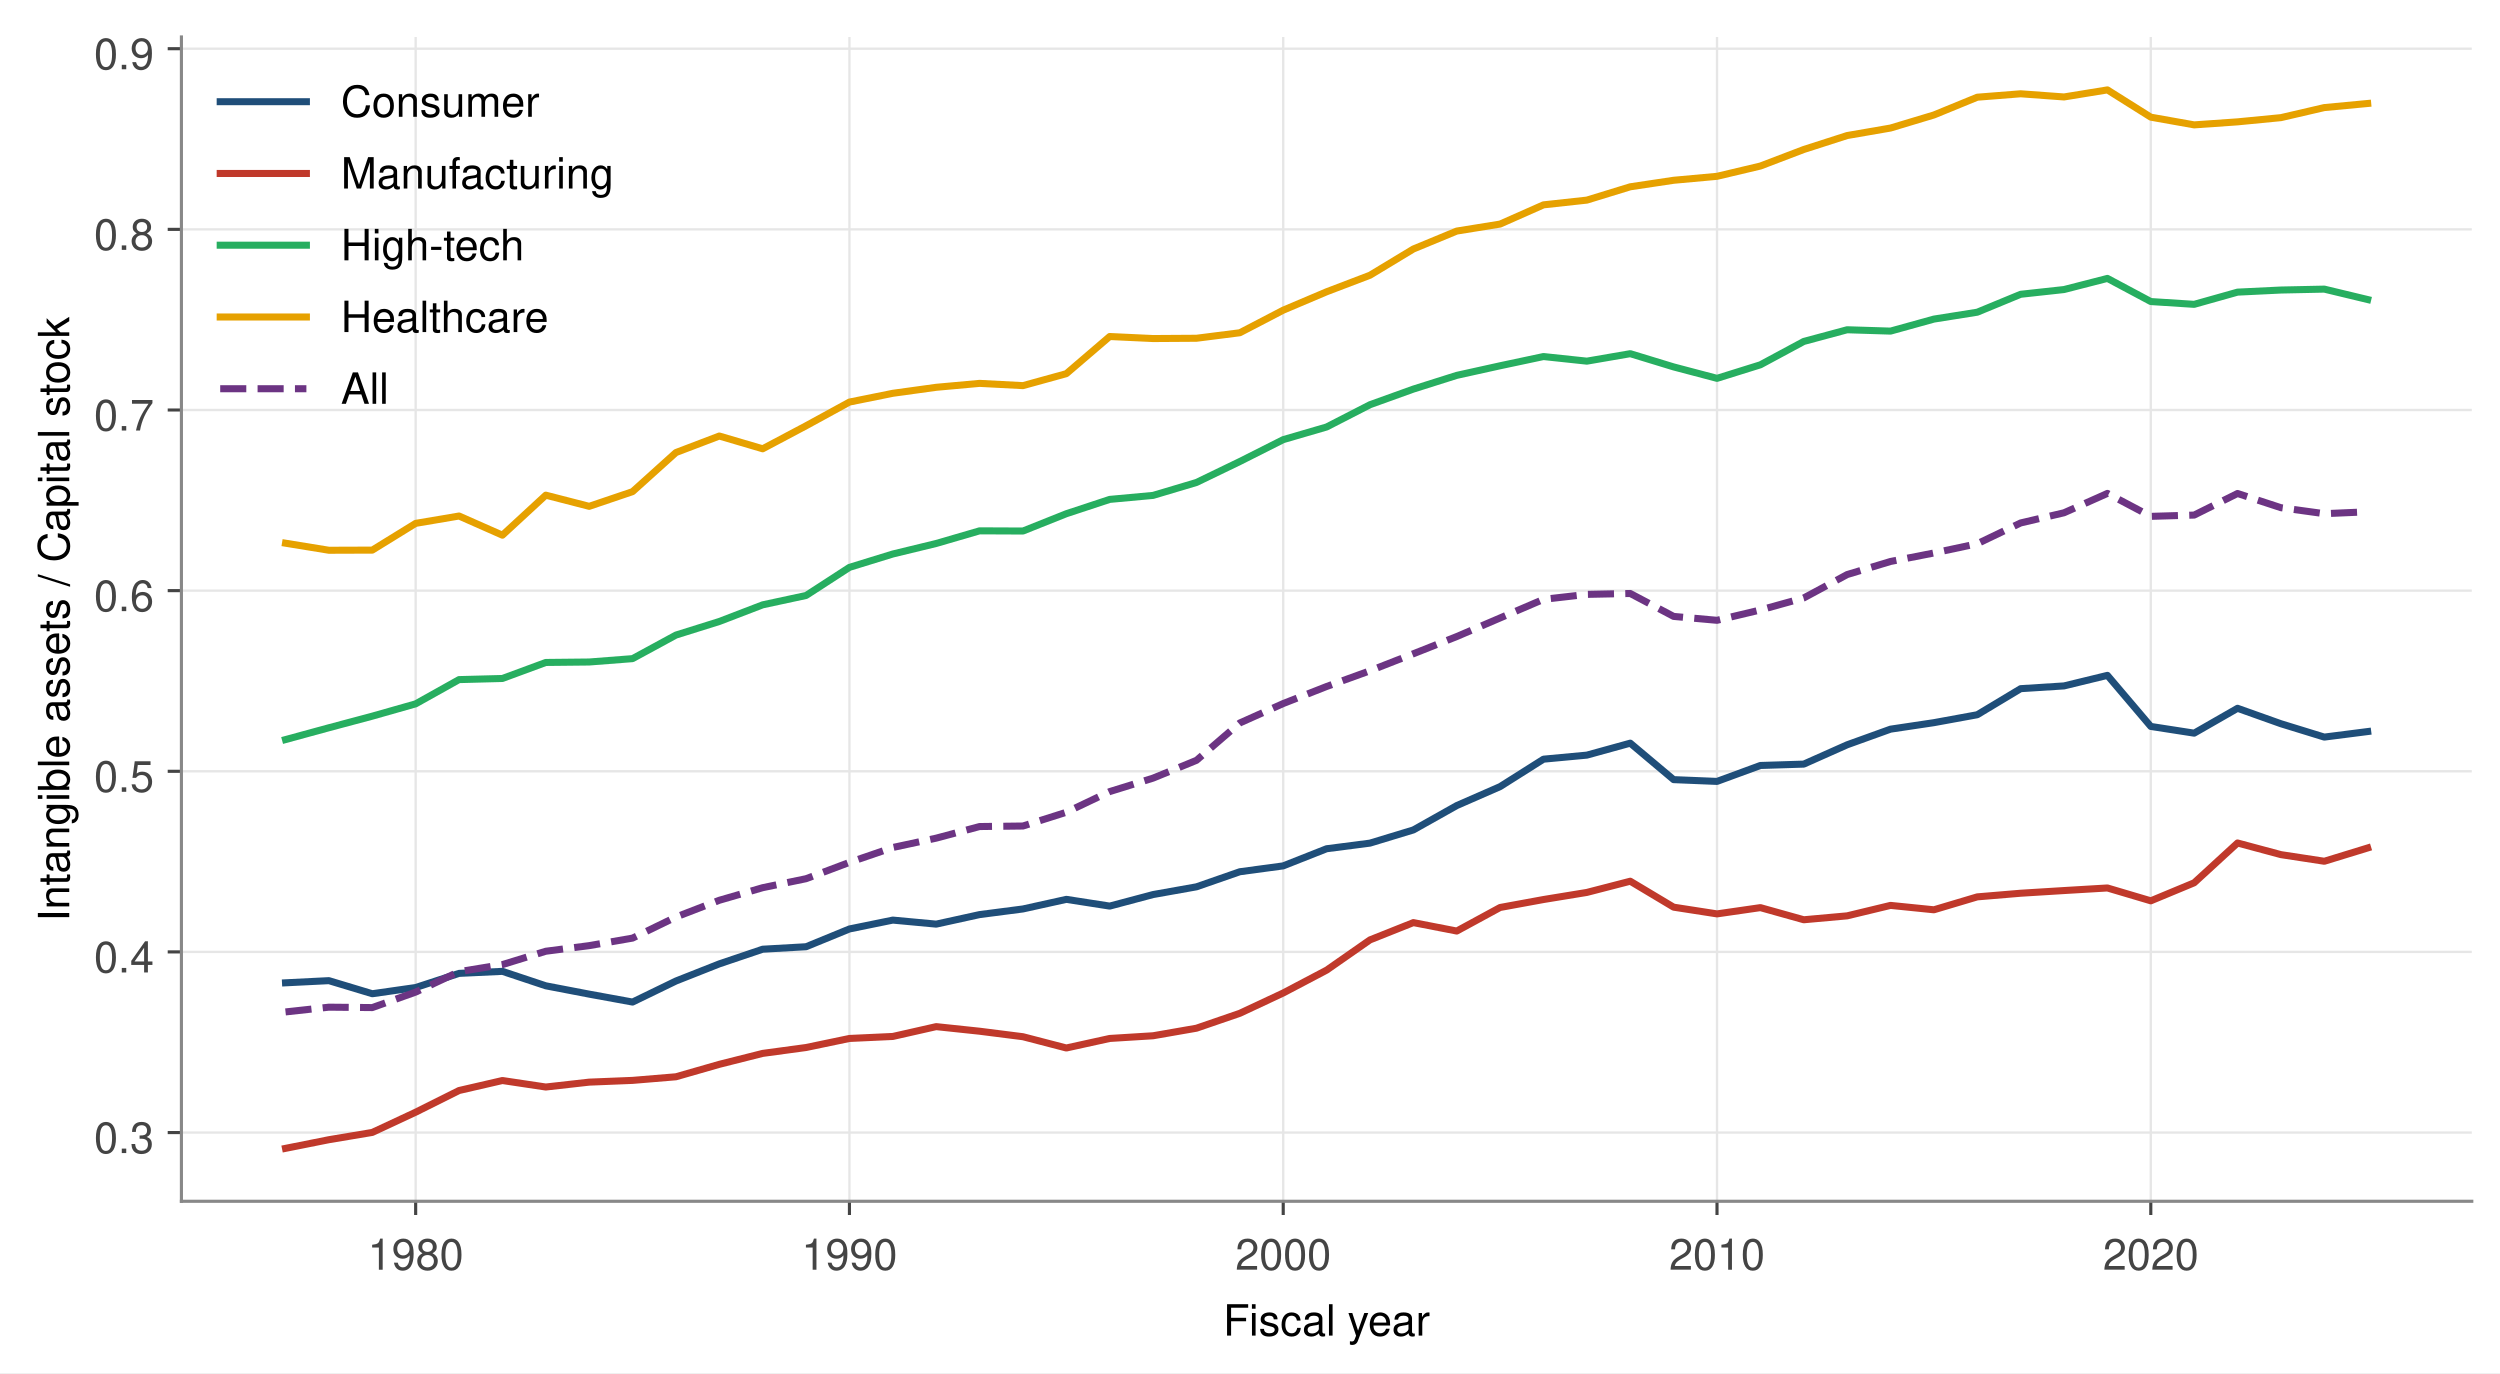
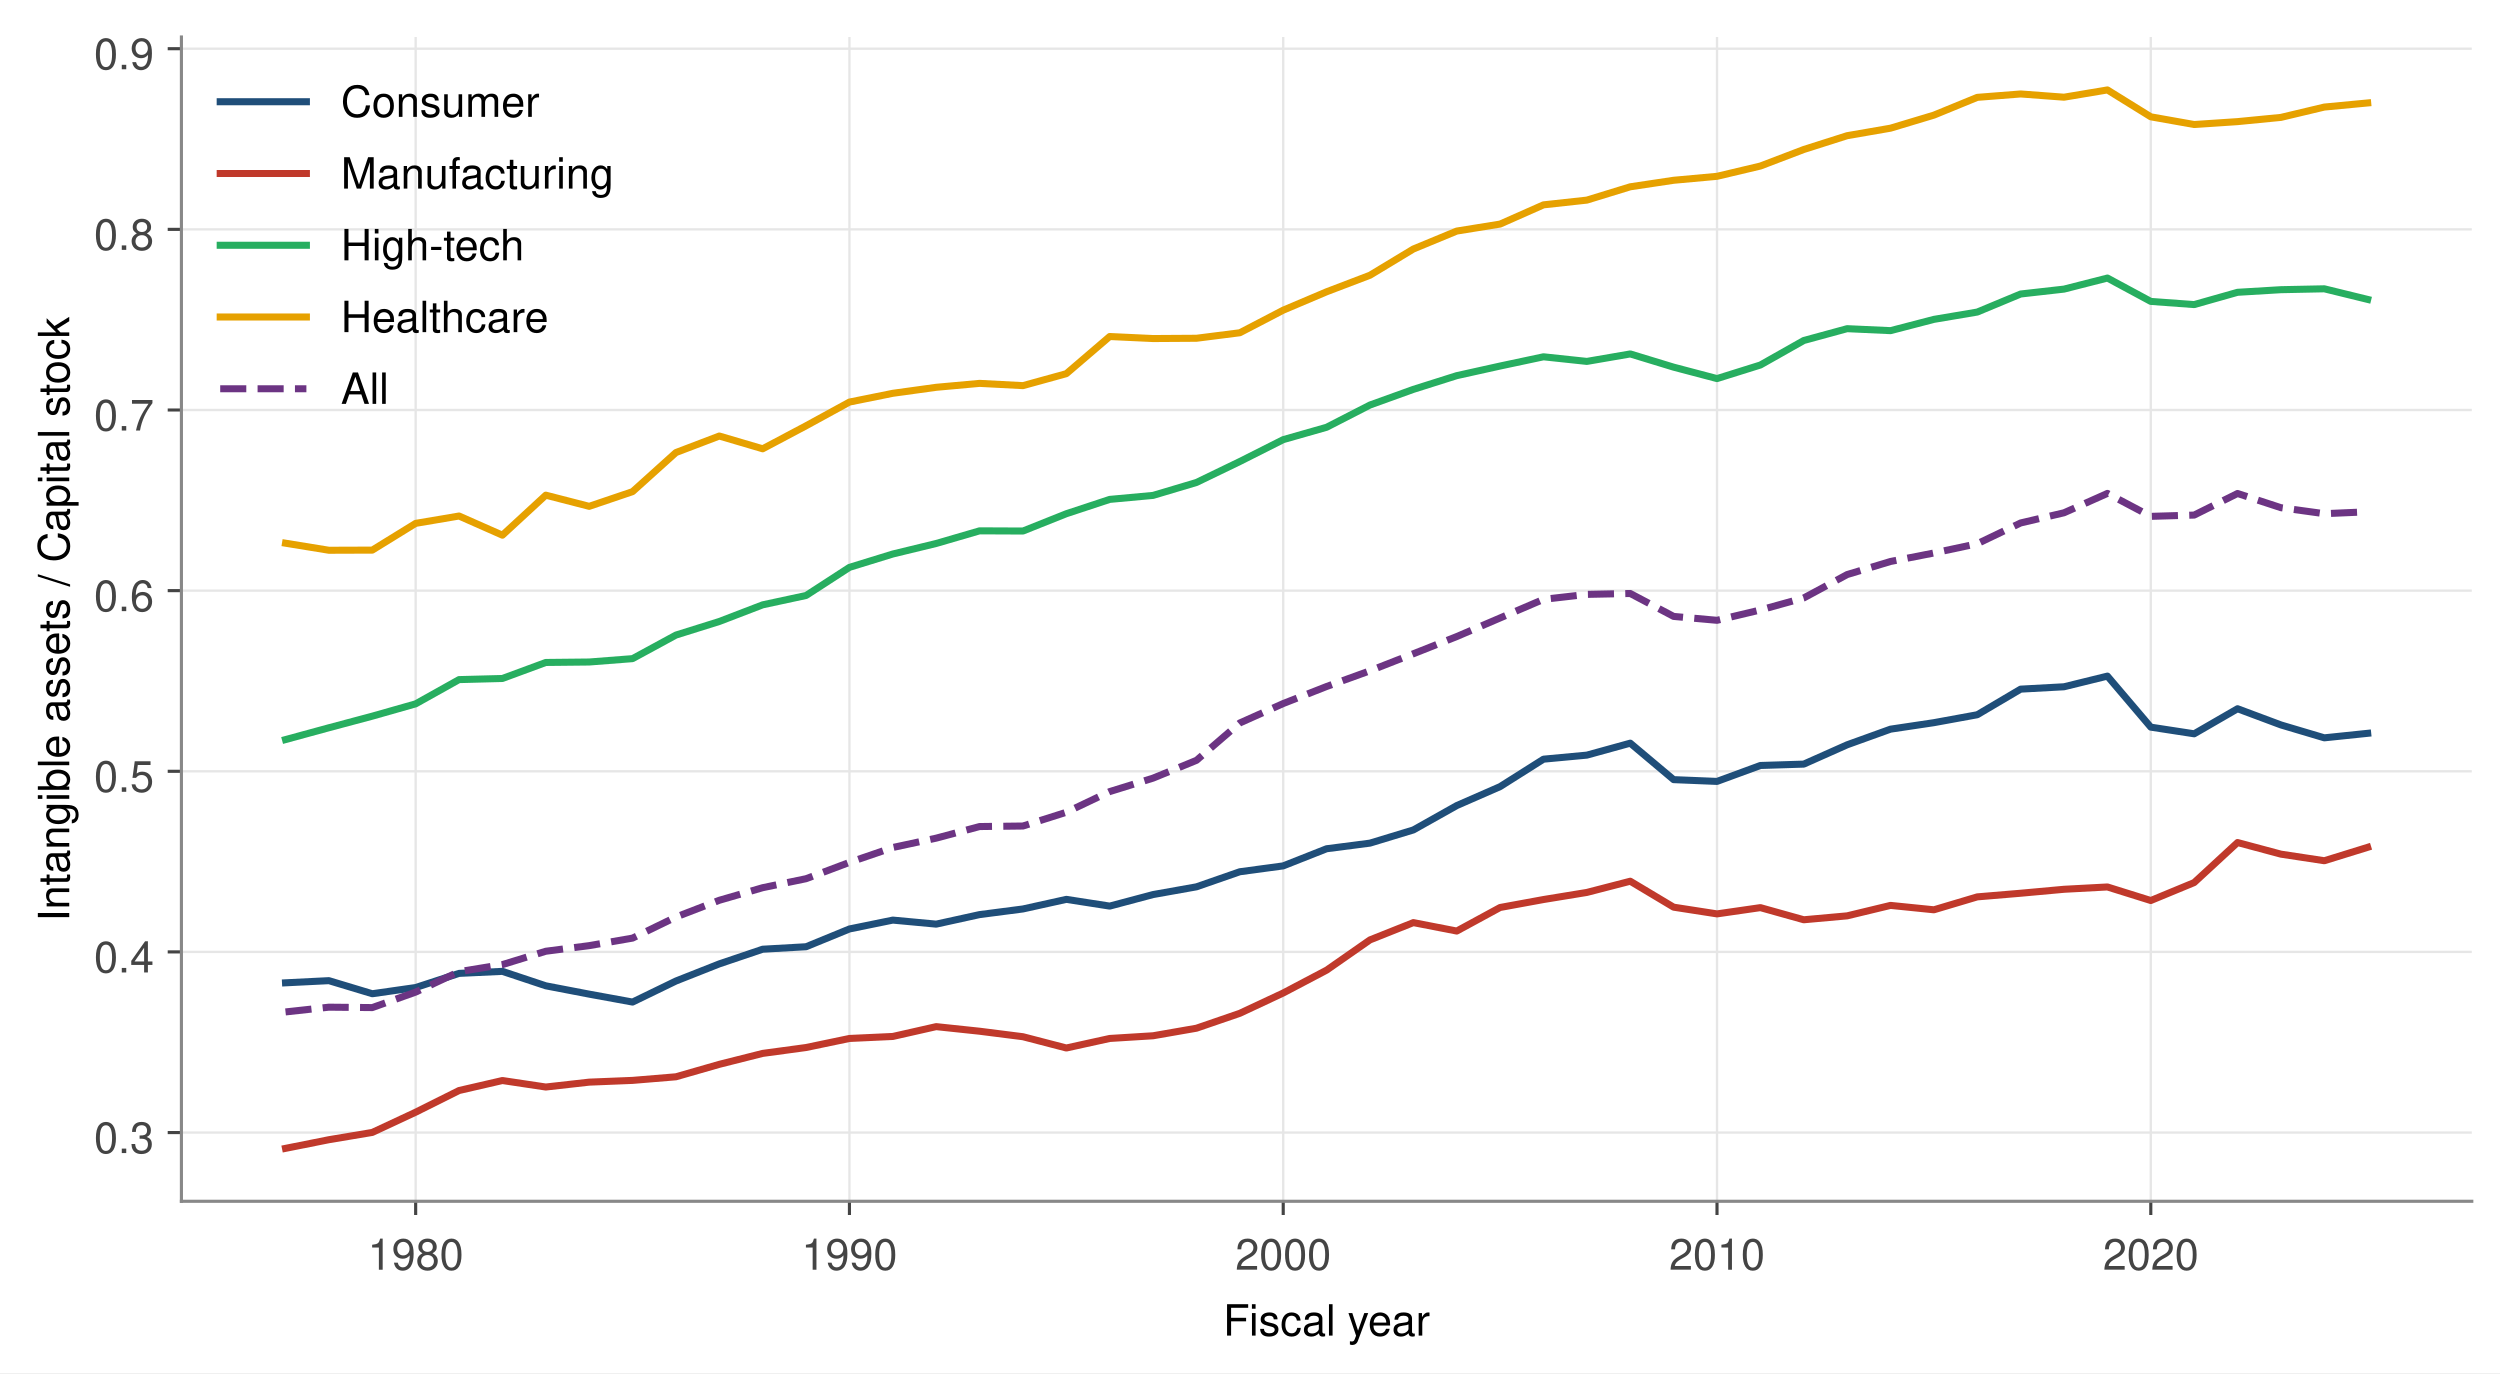
- <svg xmlns="http://www.w3.org/2000/svg" xmlns:xlink="http://www.w3.org/1999/xlink" width="638.088pt" height="350.438pt" viewBox="0 0 638.088 350.438" version="1.1">
+ <svg xmlns="http://www.w3.org/2000/svg" xmlns:xlink="http://www.w3.org/1999/xlink" width="638.088pt" height="350.439pt" viewBox="0 0 638.088 350.439" version="1.1">
  <defs>
    <style type="text/css">*{stroke-linejoin: round; stroke-linecap: butt}</style>
  </defs>
  <g id="figure_1">
    <g id="patch_1">
-       <path d="M 0 350.438  L 638.088 350.438  L 638.088 0  L 0 0  z " style="fill: #ffffff" />
+       <path d="M 0 350.439  L 638.088 350.439  L 638.088 0  L 0 0  z " style="fill: #ffffff" />
    </g>
    <g id="axes_1">
      <g id="patch_2">
-         <path d="M 46.303 306.608  L 630.888 306.608  L 630.888 9.436  L 46.303 9.436  z " style="fill: #ffffff" />
+         <path d="M 46.303 306.609  L 630.888 306.609  L 630.888 9.446  L 46.303 9.446  z " style="fill: #ffffff" />
      </g>
      <g id="matplotlib.axis_1">
        <g id="xtick_1">
          <g id="line2d_1">
-             <path d="M 106.09 306.608  L 106.09 9.436  " clip-path="url(#p134977a40e)" style="fill: none; stroke: #e6e6e6; stroke-width: 0.6; stroke-linecap: square" />
+             <path d="M 106.09 306.609  L 106.09 9.446  " clip-path="url(#p6c69c53b8c)" style="fill: none; stroke: #e6e6e6; stroke-width: 0.6; stroke-linecap: square" />
          </g>
          <g id="line2d_2">
            <defs>
-               <path id="m51ae346270" d="M 0 0  L 0 3.5  " style="stroke: #444444; stroke-width: 0.8" />
+               <path id="md6ad26faa3" d="M 0 0  L 0 3.5  " style="stroke: #444444; stroke-width: 0.8" />
            </defs>
            <g>
-               <use xlink:href="#m51ae346270" x="106.09" y="306.608" style="fill: #444444; stroke: #444444; stroke-width: 0.8" />
+               <use xlink:href="#md6ad26faa3" x="106.09" y="306.609" style="fill: #444444; stroke: #444444; stroke-width: 0.8" />
            </g>
          </g>
          <g id="text_1">
-             <text style="font-size: 11px; font-family: 'Helvetica Neue', 'Helvetica', 'Arial', 'DejaVu Sans', sans-serif; text-anchor: middle; fill: #444444" x="106.09" y="324.08" transform="rotate(-0 106.0904 324.0804)">1980</text>
+             <text style="font-size: 11px; font-family: 'Helvetica Neue', 'Helvetica', 'Arial', 'DejaVu Sans', sans-serif; text-anchor: middle; fill: #444444" x="106.09" y="324.081" transform="rotate(-0 106.0904 324.0811)">1980</text>
          </g>
        </g>
        <g id="xtick_2">
          <g id="line2d_3">
-             <path d="M 216.807 306.608  L 216.807 9.436  " clip-path="url(#p134977a40e)" style="fill: none; stroke: #e6e6e6; stroke-width: 0.6; stroke-linecap: square" />
+             <path d="M 216.807 306.609  L 216.807 9.446  " clip-path="url(#p6c69c53b8c)" style="fill: none; stroke: #e6e6e6; stroke-width: 0.6; stroke-linecap: square" />
          </g>
          <g id="line2d_4">
            <g>
-               <use xlink:href="#m51ae346270" x="216.807" y="306.608" style="fill: #444444; stroke: #444444; stroke-width: 0.8" />
+               <use xlink:href="#md6ad26faa3" x="216.807" y="306.609" style="fill: #444444; stroke: #444444; stroke-width: 0.8" />
            </g>
          </g>
          <g id="text_2">
-             <text style="font-size: 11px; font-family: 'Helvetica Neue', 'Helvetica', 'Arial', 'DejaVu Sans', sans-serif; text-anchor: middle; fill: #444444" x="216.807" y="324.08" transform="rotate(-0 216.8072 324.0804)">1990</text>
+             <text style="font-size: 11px; font-family: 'Helvetica Neue', 'Helvetica', 'Arial', 'DejaVu Sans', sans-serif; text-anchor: middle; fill: #444444" x="216.807" y="324.081" transform="rotate(-0 216.8072 324.0811)">1990</text>
          </g>
        </g>
        <g id="xtick_3">
          <g id="line2d_5">
-             <path d="M 327.524 306.608  L 327.524 9.436  " clip-path="url(#p134977a40e)" style="fill: none; stroke: #e6e6e6; stroke-width: 0.6; stroke-linecap: square" />
+             <path d="M 327.524 306.609  L 327.524 9.446  " clip-path="url(#p6c69c53b8c)" style="fill: none; stroke: #e6e6e6; stroke-width: 0.6; stroke-linecap: square" />
          </g>
          <g id="line2d_6">
            <g>
-               <use xlink:href="#m51ae346270" x="327.524" y="306.608" style="fill: #444444; stroke: #444444; stroke-width: 0.8" />
+               <use xlink:href="#md6ad26faa3" x="327.524" y="306.609" style="fill: #444444; stroke: #444444; stroke-width: 0.8" />
            </g>
          </g>
          <g id="text_3">
-             <text style="font-size: 11px; font-family: 'Helvetica Neue', 'Helvetica', 'Arial', 'DejaVu Sans', sans-serif; text-anchor: middle; fill: #444444" x="327.524" y="324.08" transform="rotate(-0 327.5241 324.0804)">2000</text>
+             <text style="font-size: 11px; font-family: 'Helvetica Neue', 'Helvetica', 'Arial', 'DejaVu Sans', sans-serif; text-anchor: middle; fill: #444444" x="327.524" y="324.081" transform="rotate(-0 327.5241 324.0811)">2000</text>
          </g>
        </g>
        <g id="xtick_4">
          <g id="line2d_7">
-             <path d="M 438.241 306.608  L 438.241 9.436  " clip-path="url(#p134977a40e)" style="fill: none; stroke: #e6e6e6; stroke-width: 0.6; stroke-linecap: square" />
+             <path d="M 438.241 306.609  L 438.241 9.446  " clip-path="url(#p6c69c53b8c)" style="fill: none; stroke: #e6e6e6; stroke-width: 0.6; stroke-linecap: square" />
          </g>
          <g id="line2d_8">
            <g>
-               <use xlink:href="#m51ae346270" x="438.241" y="306.608" style="fill: #444444; stroke: #444444; stroke-width: 0.8" />
+               <use xlink:href="#md6ad26faa3" x="438.241" y="306.609" style="fill: #444444; stroke: #444444; stroke-width: 0.8" />
            </g>
          </g>
          <g id="text_4">
-             <text style="font-size: 11px; font-family: 'Helvetica Neue', 'Helvetica', 'Arial', 'DejaVu Sans', sans-serif; text-anchor: middle; fill: #444444" x="438.241" y="324.08" transform="rotate(-0 438.241 324.0804)">2010</text>
+             <text style="font-size: 11px; font-family: 'Helvetica Neue', 'Helvetica', 'Arial', 'DejaVu Sans', sans-serif; text-anchor: middle; fill: #444444" x="438.241" y="324.081" transform="rotate(-0 438.241 324.0811)">2010</text>
          </g>
        </g>
        <g id="xtick_5">
          <g id="line2d_9">
-             <path d="M 548.958 306.608  L 548.958 9.436  " clip-path="url(#p134977a40e)" style="fill: none; stroke: #e6e6e6; stroke-width: 0.6; stroke-linecap: square" />
+             <path d="M 548.958 306.609  L 548.958 9.446  " clip-path="url(#p6c69c53b8c)" style="fill: none; stroke: #e6e6e6; stroke-width: 0.6; stroke-linecap: square" />
          </g>
          <g id="line2d_10">
            <g>
-               <use xlink:href="#m51ae346270" x="548.958" y="306.608" style="fill: #444444; stroke: #444444; stroke-width: 0.8" />
+               <use xlink:href="#md6ad26faa3" x="548.958" y="306.609" style="fill: #444444; stroke: #444444; stroke-width: 0.8" />
            </g>
          </g>
          <g id="text_5">
-             <text style="font-size: 11px; font-family: 'Helvetica Neue', 'Helvetica', 'Arial', 'DejaVu Sans', sans-serif; text-anchor: middle; fill: #444444" x="548.958" y="324.08" transform="rotate(-0 548.9578 324.0804)">2020</text>
+             <text style="font-size: 11px; font-family: 'Helvetica Neue', 'Helvetica', 'Arial', 'DejaVu Sans', sans-serif; text-anchor: middle; fill: #444444" x="548.958" y="324.081" transform="rotate(-0 548.9578 324.0811)">2020</text>
          </g>
        </g>
        <g id="text_6">
-           <text style="font-size: 11px; font-family: 'Helvetica Neue', 'Helvetica', 'Arial', 'DejaVu Sans', sans-serif; text-anchor: middle" x="338.596" y="340.895" transform="rotate(-0 338.5958 340.8954)">Fiscal year</text>
+           <text style="font-size: 11px; font-family: 'Helvetica Neue', 'Helvetica', 'Arial', 'DejaVu Sans', sans-serif; text-anchor: middle" x="338.596" y="340.896" transform="rotate(-0 338.5958 340.8961)">Fiscal year</text>
        </g>
      </g>
      <g id="matplotlib.axis_2">
        <g id="ytick_1">
          <g id="line2d_11">
-             <path d="M 46.303 289.066  L 630.888 289.066  " clip-path="url(#p134977a40e)" style="fill: none; stroke: #e6e6e6; stroke-width: 0.6; stroke-linecap: square" />
+             <path d="M 46.303 289.067  L 630.888 289.067  " clip-path="url(#p6c69c53b8c)" style="fill: none; stroke: #e6e6e6; stroke-width: 0.6; stroke-linecap: square" />
          </g>
          <g id="line2d_12">
            <defs>
-               <path id="m3a5a5f87a1" d="M 0 0  L -3.5 0  " style="stroke: #444444; stroke-width: 0.8" />
+               <path id="m5e595051dc" d="M 0 0  L -3.5 0  " style="stroke: #444444; stroke-width: 0.8" />
            </defs>
            <g>
-               <use xlink:href="#m3a5a5f87a1" x="46.303" y="289.066" style="fill: #444444; stroke: #444444; stroke-width: 0.8" />
+               <use xlink:href="#m5e595051dc" x="46.303" y="289.067" style="fill: #444444; stroke: #444444; stroke-width: 0.8" />
            </g>
          </g>
          <g id="text_7">
-             <text style="font-size: 11px; font-family: 'Helvetica Neue', 'Helvetica', 'Arial', 'DejaVu Sans', sans-serif; text-anchor: end; fill: #444444" x="39.303" y="294.302" transform="rotate(-0 39.30328 294.3022)">0.3</text>
+             <text style="font-size: 11px; font-family: 'Helvetica Neue', 'Helvetica', 'Arial', 'DejaVu Sans', sans-serif; text-anchor: end; fill: #444444" x="39.303" y="294.303" transform="rotate(-0 39.30328 294.3033)">0.3</text>
          </g>
        </g>
        <g id="ytick_2">
          <g id="line2d_13">
-             <path d="M 46.303 242.961  L 630.888 242.961  " clip-path="url(#p134977a40e)" style="fill: none; stroke: #e6e6e6; stroke-width: 0.6; stroke-linecap: square" />
+             <path d="M 46.303 242.962  L 630.888 242.962  " clip-path="url(#p6c69c53b8c)" style="fill: none; stroke: #e6e6e6; stroke-width: 0.6; stroke-linecap: square" />
          </g>
          <g id="line2d_14">
            <g>
-               <use xlink:href="#m3a5a5f87a1" x="46.303" y="242.961" style="fill: #444444; stroke: #444444; stroke-width: 0.8" />
+               <use xlink:href="#m5e595051dc" x="46.303" y="242.962" style="fill: #444444; stroke: #444444; stroke-width: 0.8" />
            </g>
          </g>
          <g id="text_8">
-             <text style="font-size: 11px; font-family: 'Helvetica Neue', 'Helvetica', 'Arial', 'DejaVu Sans', sans-serif; text-anchor: end; fill: #444444" x="39.303" y="248.197" transform="rotate(-0 39.30328 248.1972)">0.4</text>
+             <text style="font-size: 11px; font-family: 'Helvetica Neue', 'Helvetica', 'Arial', 'DejaVu Sans', sans-serif; text-anchor: end; fill: #444444" x="39.303" y="248.198" transform="rotate(-0 39.30328 248.1981)">0.4</text>
          </g>
        </g>
        <g id="ytick_3">
          <g id="line2d_15">
-             <path d="M 46.303 196.856  L 630.888 196.856  " clip-path="url(#p134977a40e)" style="fill: none; stroke: #e6e6e6; stroke-width: 0.6; stroke-linecap: square" />
+             <path d="M 46.303 196.857  L 630.888 196.857  " clip-path="url(#p6c69c53b8c)" style="fill: none; stroke: #e6e6e6; stroke-width: 0.6; stroke-linecap: square" />
          </g>
          <g id="line2d_16">
            <g>
-               <use xlink:href="#m3a5a5f87a1" x="46.303" y="196.856" style="fill: #444444; stroke: #444444; stroke-width: 0.8" />
+               <use xlink:href="#m5e595051dc" x="46.303" y="196.857" style="fill: #444444; stroke: #444444; stroke-width: 0.8" />
            </g>
          </g>
          <g id="text_9">
-             <text style="font-size: 11px; font-family: 'Helvetica Neue', 'Helvetica', 'Arial', 'DejaVu Sans', sans-serif; text-anchor: end; fill: #444444" x="39.303" y="202.092" transform="rotate(-0 39.30328 202.0921)">0.5</text>
+             <text style="font-size: 11px; font-family: 'Helvetica Neue', 'Helvetica', 'Arial', 'DejaVu Sans', sans-serif; text-anchor: end; fill: #444444" x="39.303" y="202.093" transform="rotate(-0 39.30328 202.0929)">0.5</text>
          </g>
        </g>
        <g id="ytick_4">
          <g id="line2d_17">
-             <path d="M 46.303 150.751  L 630.888 150.751  " clip-path="url(#p134977a40e)" style="fill: none; stroke: #e6e6e6; stroke-width: 0.6; stroke-linecap: square" />
+             <path d="M 46.303 150.752  L 630.888 150.752  " clip-path="url(#p6c69c53b8c)" style="fill: none; stroke: #e6e6e6; stroke-width: 0.6; stroke-linecap: square" />
          </g>
          <g id="line2d_18">
            <g>
-               <use xlink:href="#m3a5a5f87a1" x="46.303" y="150.751" style="fill: #444444; stroke: #444444; stroke-width: 0.8" />
+               <use xlink:href="#m5e595051dc" x="46.303" y="150.752" style="fill: #444444; stroke: #444444; stroke-width: 0.8" />
            </g>
          </g>
          <g id="text_10">
-             <text style="font-size: 11px; font-family: 'Helvetica Neue', 'Helvetica', 'Arial', 'DejaVu Sans', sans-serif; text-anchor: end; fill: #444444" x="39.303" y="155.987" transform="rotate(-0 39.30328 155.9871)">0.6</text>
+             <text style="font-size: 11px; font-family: 'Helvetica Neue', 'Helvetica', 'Arial', 'DejaVu Sans', sans-serif; text-anchor: end; fill: #444444" x="39.303" y="155.988" transform="rotate(-0 39.30328 155.9876)">0.6</text>
          </g>
        </g>
        <g id="ytick_5">
          <g id="line2d_19">
-             <path d="M 46.303 104.646  L 630.888 104.646  " clip-path="url(#p134977a40e)" style="fill: none; stroke: #e6e6e6; stroke-width: 0.6; stroke-linecap: square" />
+             <path d="M 46.303 104.646  L 630.888 104.646  " clip-path="url(#p6c69c53b8c)" style="fill: none; stroke: #e6e6e6; stroke-width: 0.6; stroke-linecap: square" />
          </g>
          <g id="line2d_20">
            <g>
-               <use xlink:href="#m3a5a5f87a1" x="46.303" y="104.646" style="fill: #444444; stroke: #444444; stroke-width: 0.8" />
+               <use xlink:href="#m5e595051dc" x="46.303" y="104.646" style="fill: #444444; stroke: #444444; stroke-width: 0.8" />
            </g>
          </g>
          <g id="text_11">
-             <text style="font-size: 11px; font-family: 'Helvetica Neue', 'Helvetica', 'Arial', 'DejaVu Sans', sans-serif; text-anchor: end; fill: #444444" x="39.303" y="109.882" transform="rotate(-0 39.30328 109.8821)">0.7</text>
+             <text style="font-size: 11px; font-family: 'Helvetica Neue', 'Helvetica', 'Arial', 'DejaVu Sans', sans-serif; text-anchor: end; fill: #444444" x="39.303" y="109.882" transform="rotate(-0 39.30328 109.8824)">0.7</text>
          </g>
        </g>
        <g id="ytick_6">
          <g id="line2d_21">
-             <path d="M 46.303 58.541  L 630.888 58.541  " clip-path="url(#p134977a40e)" style="fill: none; stroke: #e6e6e6; stroke-width: 0.6; stroke-linecap: square" />
+             <path d="M 46.303 58.541  L 630.888 58.541  " clip-path="url(#p6c69c53b8c)" style="fill: none; stroke: #e6e6e6; stroke-width: 0.6; stroke-linecap: square" />
          </g>
          <g id="line2d_22">
            <g>
-               <use xlink:href="#m3a5a5f87a1" x="46.303" y="58.541" style="fill: #444444; stroke: #444444; stroke-width: 0.8" />
+               <use xlink:href="#m5e595051dc" x="46.303" y="58.541" style="fill: #444444; stroke: #444444; stroke-width: 0.8" />
            </g>
          </g>
          <g id="text_12">
-             <text style="font-size: 11px; font-family: 'Helvetica Neue', 'Helvetica', 'Arial', 'DejaVu Sans', sans-serif; text-anchor: end; fill: #444444" x="39.303" y="63.777" transform="rotate(-0 39.30328 63.77703)">0.8</text>
+             <text style="font-size: 11px; font-family: 'Helvetica Neue', 'Helvetica', 'Arial', 'DejaVu Sans', sans-serif; text-anchor: end; fill: #444444" x="39.303" y="63.777" transform="rotate(-0 39.30328 63.77721)">0.8</text>
          </g>
        </g>
        <g id="ytick_7">
          <g id="line2d_23">
-             <path d="M 46.303 12.436  L 630.888 12.436  " clip-path="url(#p134977a40e)" style="fill: none; stroke: #e6e6e6; stroke-width: 0.6; stroke-linecap: square" />
+             <path d="M 46.303 12.436  L 630.888 12.436  " clip-path="url(#p6c69c53b8c)" style="fill: none; stroke: #e6e6e6; stroke-width: 0.6; stroke-linecap: square" />
          </g>
          <g id="line2d_24">
            <g>
-               <use xlink:href="#m3a5a5f87a1" x="46.303" y="12.436" style="fill: #444444; stroke: #444444; stroke-width: 0.8" />
+               <use xlink:href="#m5e595051dc" x="46.303" y="12.436" style="fill: #444444; stroke: #444444; stroke-width: 0.8" />
            </g>
          </g>
          <g id="text_13">
            <text style="font-size: 11px; font-family: 'Helvetica Neue', 'Helvetica', 'Arial', 'DejaVu Sans', sans-serif; text-anchor: end; fill: #444444" x="39.303" y="17.672" transform="rotate(-0 39.30328 17.672)">0.9</text>
          </g>
        </g>
        <g id="text_14">
-           <text style="font-size: 11px; font-family: 'Helvetica Neue', 'Helvetica', 'Arial', 'DejaVu Sans', sans-serif; text-anchor: middle" x="17.672" y="158.022" transform="rotate(-90 17.672 158.0222)">Intangible assets / Capital stock</text>
+           <text style="font-size: 11px; font-family: 'Helvetica Neue', 'Helvetica', 'Arial', 'DejaVu Sans', sans-serif; text-anchor: middle" x="17.672" y="158.027" transform="rotate(-90 17.672 158.0273)">Intangible assets / Capital stock</text>
        </g>
      </g>
      <g id="line2d_25">
-         <path d="M 72.875 250.848  L 83.947 250.296  L 95.019 253.636  L 106.09 252.052  L 117.162 248.441  L 128.234 247.924  L 139.305 251.612  L 150.377 253.739  L 161.449 255.762  L 172.52 250.392  L 183.592 246.015  L 194.664 242.271  L 205.736 241.641  L 216.807 237.103  L 227.879 234.84  L 238.951 235.87  L 250.022 233.437  L 261.094 231.997  L 272.166 229.546  L 283.237 231.268  L 294.309 228.321  L 305.381 226.348  L 316.452 222.498  L 327.524 221.002  L 338.596 216.629  L 349.667 215.195  L 360.739 211.83  L 371.811 205.612  L 382.883 200.768  L 393.954 193.767  L 405.026 192.734  L 416.098 189.68  L 427.169 198.99  L 438.241 199.443  L 449.313 195.376  L 460.384 195.029  L 471.456 190.098  L 482.528 186.107  L 493.599 184.45  L 504.671 182.425  L 515.743 175.772  L 526.814 175.069  L 537.886 172.376  L 548.958 185.411  L 560.029 187.127  L 571.101 180.78  L 582.173 184.722  L 593.245 188.133  L 604.316 186.718  " clip-path="url(#p134977a40e)" style="fill: none; stroke: #1f4e79; stroke-width: 1.8; stroke-linecap: square" />
+         <path d="M 72.875 250.849  L 83.947 250.297  L 95.019 253.637  L 106.09 252.053  L 117.162 248.442  L 128.234 247.925  L 139.305 251.613  L 150.377 253.74  L 161.449 255.763  L 172.52 250.393  L 183.592 246.016  L 194.664 242.272  L 205.736 241.642  L 216.807 237.104  L 227.879 234.841  L 238.951 235.871  L 250.022 233.438  L 261.094 231.998  L 272.166 229.547  L 283.237 231.269  L 294.309 228.322  L 305.381 226.349  L 316.452 222.499  L 327.524 221.003  L 338.596 216.63  L 349.667 215.196  L 360.739 211.831  L 371.811 205.613  L 382.883 200.769  L 393.954 193.767  L 405.026 192.734  L 416.098 189.681  L 427.169 198.991  L 438.241 199.444  L 449.313 195.377  L 460.384 195.029  L 471.456 190.099  L 482.528 186.107  L 493.599 184.451  L 504.671 182.426  L 515.743 175.891  L 526.814 175.288  L 537.886 172.567  L 548.958 185.594  L 560.029 187.292  L 571.101 180.894  L 582.173 185.027  L 593.245 188.321  L 604.316 187.168  " clip-path="url(#p6c69c53b8c)" style="fill: none; stroke: #1f4e79; stroke-width: 1.8; stroke-linecap: square" />
      </g>
      <g id="line2d_26">
-         <path d="M 72.875 293.101  L 83.947 290.891  L 95.019 289.035  L 106.09 283.872  L 117.162 278.34  L 128.234 275.786  L 139.305 277.446  L 150.377 276.199  L 161.449 275.753  L 172.52 274.832  L 183.592 271.655  L 194.664 268.863  L 205.736 267.362  L 216.807 265.052  L 227.879 264.539  L 238.951 262.031  L 250.022 263.203  L 261.094 264.607  L 272.166 267.485  L 283.237 265.051  L 294.309 264.364  L 305.381 262.434  L 316.452 258.629  L 327.524 253.444  L 338.596 247.614  L 349.667 239.894  L 360.739 235.48  L 371.811 237.636  L 382.883 231.622  L 393.954 229.591  L 405.026 227.778  L 416.098 224.917  L 427.169 231.54  L 438.241 233.257  L 449.313 231.657  L 460.384 234.756  L 471.456 233.757  L 482.528 231.089  L 493.599 232.211  L 504.671 228.912  L 515.743 227.985  L 526.814 227.299  L 537.886 226.64  L 548.958 229.922  L 560.029 225.32  L 571.101 215.158  L 582.173 218.132  L 593.245 219.824  L 604.316 216.427  " clip-path="url(#p134977a40e)" style="fill: none; stroke: #c0392b; stroke-width: 1.8; stroke-linecap: square" />
+         <path d="M 72.875 293.102  L 83.947 290.892  L 95.019 289.036  L 106.09 283.873  L 117.162 278.341  L 128.234 275.787  L 139.305 277.447  L 150.377 276.2  L 161.449 275.754  L 172.52 274.834  L 183.592 271.656  L 194.664 268.864  L 205.736 267.363  L 216.807 265.053  L 227.879 264.54  L 238.951 262.032  L 250.022 263.204  L 261.094 264.608  L 272.166 267.486  L 283.237 265.052  L 294.309 264.365  L 305.381 262.435  L 316.452 258.63  L 327.524 253.445  L 338.596 247.615  L 349.667 239.895  L 360.739 235.481  L 371.811 237.637  L 382.883 231.623  L 393.954 229.592  L 405.026 227.779  L 416.098 224.918  L 427.169 231.541  L 438.241 233.257  L 449.313 231.658  L 460.384 234.757  L 471.456 233.758  L 482.528 231.09  L 493.599 232.212  L 504.671 228.913  L 515.743 227.986  L 526.814 226.976  L 537.886 226.384  L 548.958 229.845  L 560.029 225.263  L 571.101 215.044  L 582.173 218.01  L 593.245 219.691  L 604.316 216.264  " clip-path="url(#p6c69c53b8c)" style="fill: none; stroke: #c0392b; stroke-width: 1.8; stroke-linecap: square" />
      </g>
      <g id="line2d_27">
-         <path d="M 72.875 188.767  L 83.947 185.746  L 95.019 182.79  L 106.09 179.646  L 117.162 173.459  L 128.234 173.172  L 139.305 169.083  L 150.377 168.967  L 161.449 168.107  L 172.52 162.092  L 183.592 158.624  L 194.664 154.374  L 205.736 151.989  L 216.807 144.811  L 227.879 141.4  L 238.951 138.712  L 250.022 135.488  L 261.094 135.536  L 272.166 131.119  L 283.237 127.463  L 294.309 126.443  L 305.381 123.142  L 316.452 117.794  L 327.524 112.212  L 338.596 108.981  L 349.667 103.297  L 360.739 99.309  L 371.811 95.808  L 382.883 93.357  L 393.954 91.002  L 405.026 92.179  L 416.098 90.271  L 427.169 93.648  L 438.241 96.569  L 449.313 93.111  L 460.384 87.15  L 471.456 84.166  L 482.528 84.511  L 493.599 81.443  L 504.671 79.684  L 515.743 75.112  L 526.814 73.902  L 537.886 71.059  L 548.958 76.967  L 560.029 77.678  L 571.101 74.564  L 582.173 74.026  L 593.245 73.794  L 604.316 76.456  " clip-path="url(#p134977a40e)" style="fill: none; stroke: #27ae60; stroke-width: 1.8; stroke-linecap: square" />
+         <path d="M 72.875 188.767  L 83.947 185.747  L 95.019 182.791  L 106.09 179.646  L 117.162 173.459  L 128.234 173.173  L 139.305 169.084  L 150.377 168.968  L 161.449 168.107  L 172.52 162.092  L 183.592 158.624  L 194.664 154.374  L 205.736 151.99  L 216.807 144.812  L 227.879 141.401  L 238.951 138.712  L 250.022 135.488  L 261.094 135.537  L 272.166 131.12  L 283.237 127.463  L 294.309 126.443  L 305.381 123.143  L 316.452 117.794  L 327.524 112.212  L 338.596 109.055  L 349.667 103.373  L 360.739 99.382  L 371.811 95.881  L 382.883 93.423  L 393.954 91.067  L 405.026 92.245  L 416.098 90.336  L 427.169 93.711  L 438.241 96.63  L 449.313 93.164  L 460.384 86.908  L 471.456 83.889  L 482.528 84.394  L 493.599 81.515  L 504.671 79.646  L 515.743 75.04  L 526.814 73.79  L 537.886 70.967  L 548.958 76.932  L 560.029 77.741  L 571.101 74.606  L 582.173 73.939  L 593.245 73.713  L 604.316 76.424  " clip-path="url(#p6c69c53b8c)" style="fill: none; stroke: #27ae60; stroke-width: 1.8; stroke-linecap: square" />
      </g>
      <g id="line2d_28">
-         <path d="M 72.875 138.643  L 83.947 140.446  L 95.019 140.407  L 106.09 133.581  L 117.162 131.705  L 128.234 136.597  L 139.305 126.383  L 150.377 129.234  L 161.449 125.485  L 172.52 115.508  L 183.592 111.29  L 194.664 114.547  L 205.736 108.675  L 216.807 102.62  L 227.879 100.382  L 238.951 98.854  L 250.022 97.85  L 261.094 98.427  L 272.166 95.372  L 283.237 85.89  L 294.309 86.408  L 305.381 86.336  L 316.452 84.93  L 327.524 79.167  L 338.596 74.473  L 349.667 70.25  L 360.739 63.556  L 371.811 58.976  L 382.883 57.189  L 393.954 52.285  L 405.026 51.076  L 416.098 47.676  L 427.169 46.013  L 438.241 45.003  L 449.313 42.378  L 460.384 38.156  L 471.456 34.595  L 482.528 32.68  L 493.599 29.347  L 504.671 24.811  L 515.743 23.936  L 526.814 24.747  L 537.886 22.944  L 548.958 29.904  L 560.029 31.872  L 571.101 31.101  L 582.173 30.026  L 593.245 27.457  L 604.316 26.413  " clip-path="url(#p134977a40e)" style="fill: none; stroke: #e6a100; stroke-width: 1.8; stroke-linecap: square" />
+         <path d="M 72.875 138.643  L 83.947 140.446  L 95.019 140.407  L 106.09 133.581  L 117.162 131.705  L 128.234 136.597  L 139.305 126.383  L 150.377 129.235  L 161.449 125.485  L 172.52 115.508  L 183.592 111.29  L 194.664 114.548  L 205.736 108.676  L 216.807 102.62  L 227.879 100.383  L 238.951 98.854  L 250.022 97.85  L 261.094 98.428  L 272.166 95.373  L 283.237 85.891  L 294.309 86.408  L 305.381 86.337  L 316.452 84.931  L 327.524 79.167  L 338.596 74.473  L 349.667 70.25  L 360.739 63.557  L 371.811 58.976  L 382.883 57.19  L 393.954 52.285  L 405.026 51.076  L 416.098 47.676  L 427.169 46.013  L 438.241 45.003  L 449.313 42.378  L 460.384 38.157  L 471.456 34.632  L 482.528 32.716  L 493.599 29.385  L 504.671 24.85  L 515.743 23.981  L 526.814 24.809  L 537.886 22.953  L 548.958 29.816  L 560.029 31.781  L 571.101 31.043  L 582.173 29.963  L 593.245 27.327  L 604.316 26.277  " clip-path="url(#p6c69c53b8c)" style="fill: none; stroke: #e6a100; stroke-width: 1.8; stroke-linecap: square" />
      </g>
      <g id="line2d_29">
-         <path d="M 72.875 258.28  L 83.947 257.067  L 95.019 257.171  L 106.09 253.214  L 117.162 247.998  L 128.234 246.197  L 139.305 242.79  L 150.377 241.36  L 161.449 239.436  L 172.52 234.061  L 183.592 229.783  L 194.664 226.569  L 205.736 224.275  L 216.807 220.106  L 227.879 216.31  L 238.951 213.926  L 250.022 210.963  L 261.094 210.827  L 272.166 207.316  L 283.237 202.041  L 294.309 198.604  L 305.381 194.063  L 316.452 184.521  L 327.524 179.568  L 338.596 175.22  L 349.667 171.206  L 360.739 166.865  L 371.811 162.473  L 382.883 157.721  L 393.954 152.973  L 405.026 151.705  L 416.098 151.478  L 427.169 157.33  L 438.241 158.324  L 449.313 155.683  L 460.384 152.619  L 471.456 146.649  L 482.528 143.307  L 493.599 141.14  L 504.671 138.78  L 515.743 133.474  L 526.814 130.878  L 537.886 125.934  L 548.958 131.792  L 560.029 131.466  L 571.101 125.954  L 582.173 129.583  L 593.245 131.111  L 604.316 130.626  " clip-path="url(#p134977a40e)" style="fill: none; stroke-dasharray: 6.66,2.88; stroke-dashoffset: 0; stroke: #6c3483; stroke-width: 1.8" />
+         <path d="M 72.875 258.281  L 83.947 257.068  L 95.019 257.172  L 106.09 253.215  L 117.162 247.999  L 128.234 246.198  L 139.305 242.791  L 150.377 241.361  L 161.449 239.437  L 172.52 234.062  L 183.592 229.784  L 194.664 226.57  L 205.736 224.276  L 216.807 220.107  L 227.879 216.311  L 238.951 213.926  L 250.022 210.964  L 261.094 210.828  L 272.166 207.317  L 283.237 202.042  L 294.309 198.605  L 305.381 194.064  L 316.452 184.522  L 327.524 179.568  L 338.596 175.22  L 349.667 171.207  L 360.739 166.865  L 371.811 162.474  L 382.883 157.721  L 393.954 152.973  L 405.026 151.706  L 416.098 151.479  L 427.169 157.331  L 438.241 158.324  L 449.313 155.684  L 460.384 152.62  L 471.456 146.649  L 482.528 143.308  L 493.599 141.141  L 504.671 138.78  L 515.743 133.475  L 526.814 130.878  L 537.886 125.935  L 548.958 131.792  L 560.029 131.466  L 571.101 125.954  L 582.173 129.583  L 593.245 131.112  L 604.316 130.626  " clip-path="url(#p6c69c53b8c)" style="fill: none; stroke-dasharray: 6.66,2.88; stroke-dashoffset: 0; stroke: #6c3483; stroke-width: 1.8" />
      </g>
      <g id="patch_3">
-         <path d="M 46.303 306.608  L 46.303 9.436  " style="fill: none; stroke: #888888; stroke-width: 0.8; stroke-linejoin: miter; stroke-linecap: square" />
+         <path d="M 46.303 306.609  L 46.303 9.446  " style="fill: none; stroke: #888888; stroke-width: 0.8; stroke-linejoin: miter; stroke-linecap: square" />
      </g>
      <g id="patch_4">
-         <path d="M 46.303 306.608  L 630.888 306.608  " style="fill: none; stroke: #888888; stroke-width: 0.8; stroke-linejoin: miter; stroke-linecap: square" />
+         <path d="M 46.303 306.609  L 630.888 306.609  " style="fill: none; stroke: #888888; stroke-width: 0.8; stroke-linejoin: miter; stroke-linecap: square" />
      </g>
      <g id="legend_1">
        <g id="line2d_30">
-           <path d="M 56.203 25.958  L 67.203 25.958  L 78.203 25.958  " style="fill: none; stroke: #1f4e79; stroke-width: 1.8; stroke-linecap: square" />
+           <path d="M 56.203 25.968  L 67.203 25.968  L 78.203 25.968  " style="fill: none; stroke: #1f4e79; stroke-width: 1.8; stroke-linecap: square" />
        </g>
        <g id="text_15">
-           <text style="font-size: 11px; font-family: 'Helvetica Neue', 'Helvetica', 'Arial', 'DejaVu Sans', sans-serif; text-anchor: start" x="87.003" y="29.808" transform="rotate(-0 87.00328 29.80802)">Consumer</text>
+           <text style="font-size: 11px; font-family: 'Helvetica Neue', 'Helvetica', 'Arial', 'DejaVu Sans', sans-serif; text-anchor: start" x="87.003" y="29.818" transform="rotate(-0 87.00328 29.81753)">Consumer</text>
        </g>
        <g id="line2d_31">
-           <path d="M 56.203 44.273  L 67.203 44.273  L 78.203 44.273  " style="fill: none; stroke: #c0392b; stroke-width: 1.8; stroke-linecap: square" />
+           <path d="M 56.203 44.283  L 67.203 44.283  L 78.203 44.283  " style="fill: none; stroke: #c0392b; stroke-width: 1.8; stroke-linecap: square" />
        </g>
        <g id="text_16">
-           <text style="font-size: 11px; font-family: 'Helvetica Neue', 'Helvetica', 'Arial', 'DejaVu Sans', sans-serif; text-anchor: start" x="87.003" y="48.123" transform="rotate(-0 87.00328 48.12302)">Manufacturing</text>
+           <text style="font-size: 11px; font-family: 'Helvetica Neue', 'Helvetica', 'Arial', 'DejaVu Sans', sans-serif; text-anchor: start" x="87.003" y="48.133" transform="rotate(-0 87.00328 48.13253)">Manufacturing</text>
        </g>
        <g id="line2d_32">
-           <path d="M 56.203 62.588  L 67.203 62.588  L 78.203 62.588  " style="fill: none; stroke: #27ae60; stroke-width: 1.8; stroke-linecap: square" />
+           <path d="M 56.203 62.598  L 67.203 62.598  L 78.203 62.598  " style="fill: none; stroke: #27ae60; stroke-width: 1.8; stroke-linecap: square" />
        </g>
        <g id="text_17">
-           <text style="font-size: 11px; font-family: 'Helvetica Neue', 'Helvetica', 'Arial', 'DejaVu Sans', sans-serif; text-anchor: start" x="87.003" y="66.438" transform="rotate(-0 87.00328 66.43802)">High-tech</text>
+           <text style="font-size: 11px; font-family: 'Helvetica Neue', 'Helvetica', 'Arial', 'DejaVu Sans', sans-serif; text-anchor: start" x="87.003" y="66.448" transform="rotate(-0 87.00328 66.44753)">High-tech</text>
        </g>
        <g id="line2d_33">
-           <path d="M 56.203 80.903  L 67.203 80.903  L 78.203 80.903  " style="fill: none; stroke: #e6a100; stroke-width: 1.8; stroke-linecap: square" />
+           <path d="M 56.203 80.913  L 67.203 80.913  L 78.203 80.913  " style="fill: none; stroke: #e6a100; stroke-width: 1.8; stroke-linecap: square" />
        </g>
        <g id="text_18">
-           <text style="font-size: 11px; font-family: 'Helvetica Neue', 'Helvetica', 'Arial', 'DejaVu Sans', sans-serif; text-anchor: start" x="87.003" y="84.753" transform="rotate(-0 87.00328 84.75302)">Healthcare</text>
+           <text style="font-size: 11px; font-family: 'Helvetica Neue', 'Helvetica', 'Arial', 'DejaVu Sans', sans-serif; text-anchor: start" x="87.003" y="84.763" transform="rotate(-0 87.00328 84.76253)">Healthcare</text>
        </g>
        <g id="line2d_34">
-           <path d="M 56.203 99.218  L 67.203 99.218  L 78.203 99.218  " style="fill: none; stroke-dasharray: 6.66,2.88; stroke-dashoffset: 0; stroke: #6c3483; stroke-width: 1.8" />
+           <path d="M 56.203 99.228  L 67.203 99.228  L 78.203 99.228  " style="fill: none; stroke-dasharray: 6.66,2.88; stroke-dashoffset: 0; stroke: #6c3483; stroke-width: 1.8" />
        </g>
        <g id="text_19">
-           <text style="font-size: 11px; font-family: 'Helvetica Neue', 'Helvetica', 'Arial', 'DejaVu Sans', sans-serif; text-anchor: start" x="87.003" y="103.068" transform="rotate(-0 87.00328 103.068)">All</text>
+           <text style="font-size: 11px; font-family: 'Helvetica Neue', 'Helvetica', 'Arial', 'DejaVu Sans', sans-serif; text-anchor: start" x="87.003" y="103.078" transform="rotate(-0 87.00328 103.0775)">All</text>
        </g>
      </g>
    </g>
  </g>
  <defs>
-     <clipPath id="p134977a40e">
-       <rect x="46.303" y="9.436" width="584.585" height="297.172" />
+     <clipPath id="p6c69c53b8c">
+       <rect x="46.303" y="9.446" width="584.585" height="297.164" />
    </clipPath>
  </defs>
</svg>
